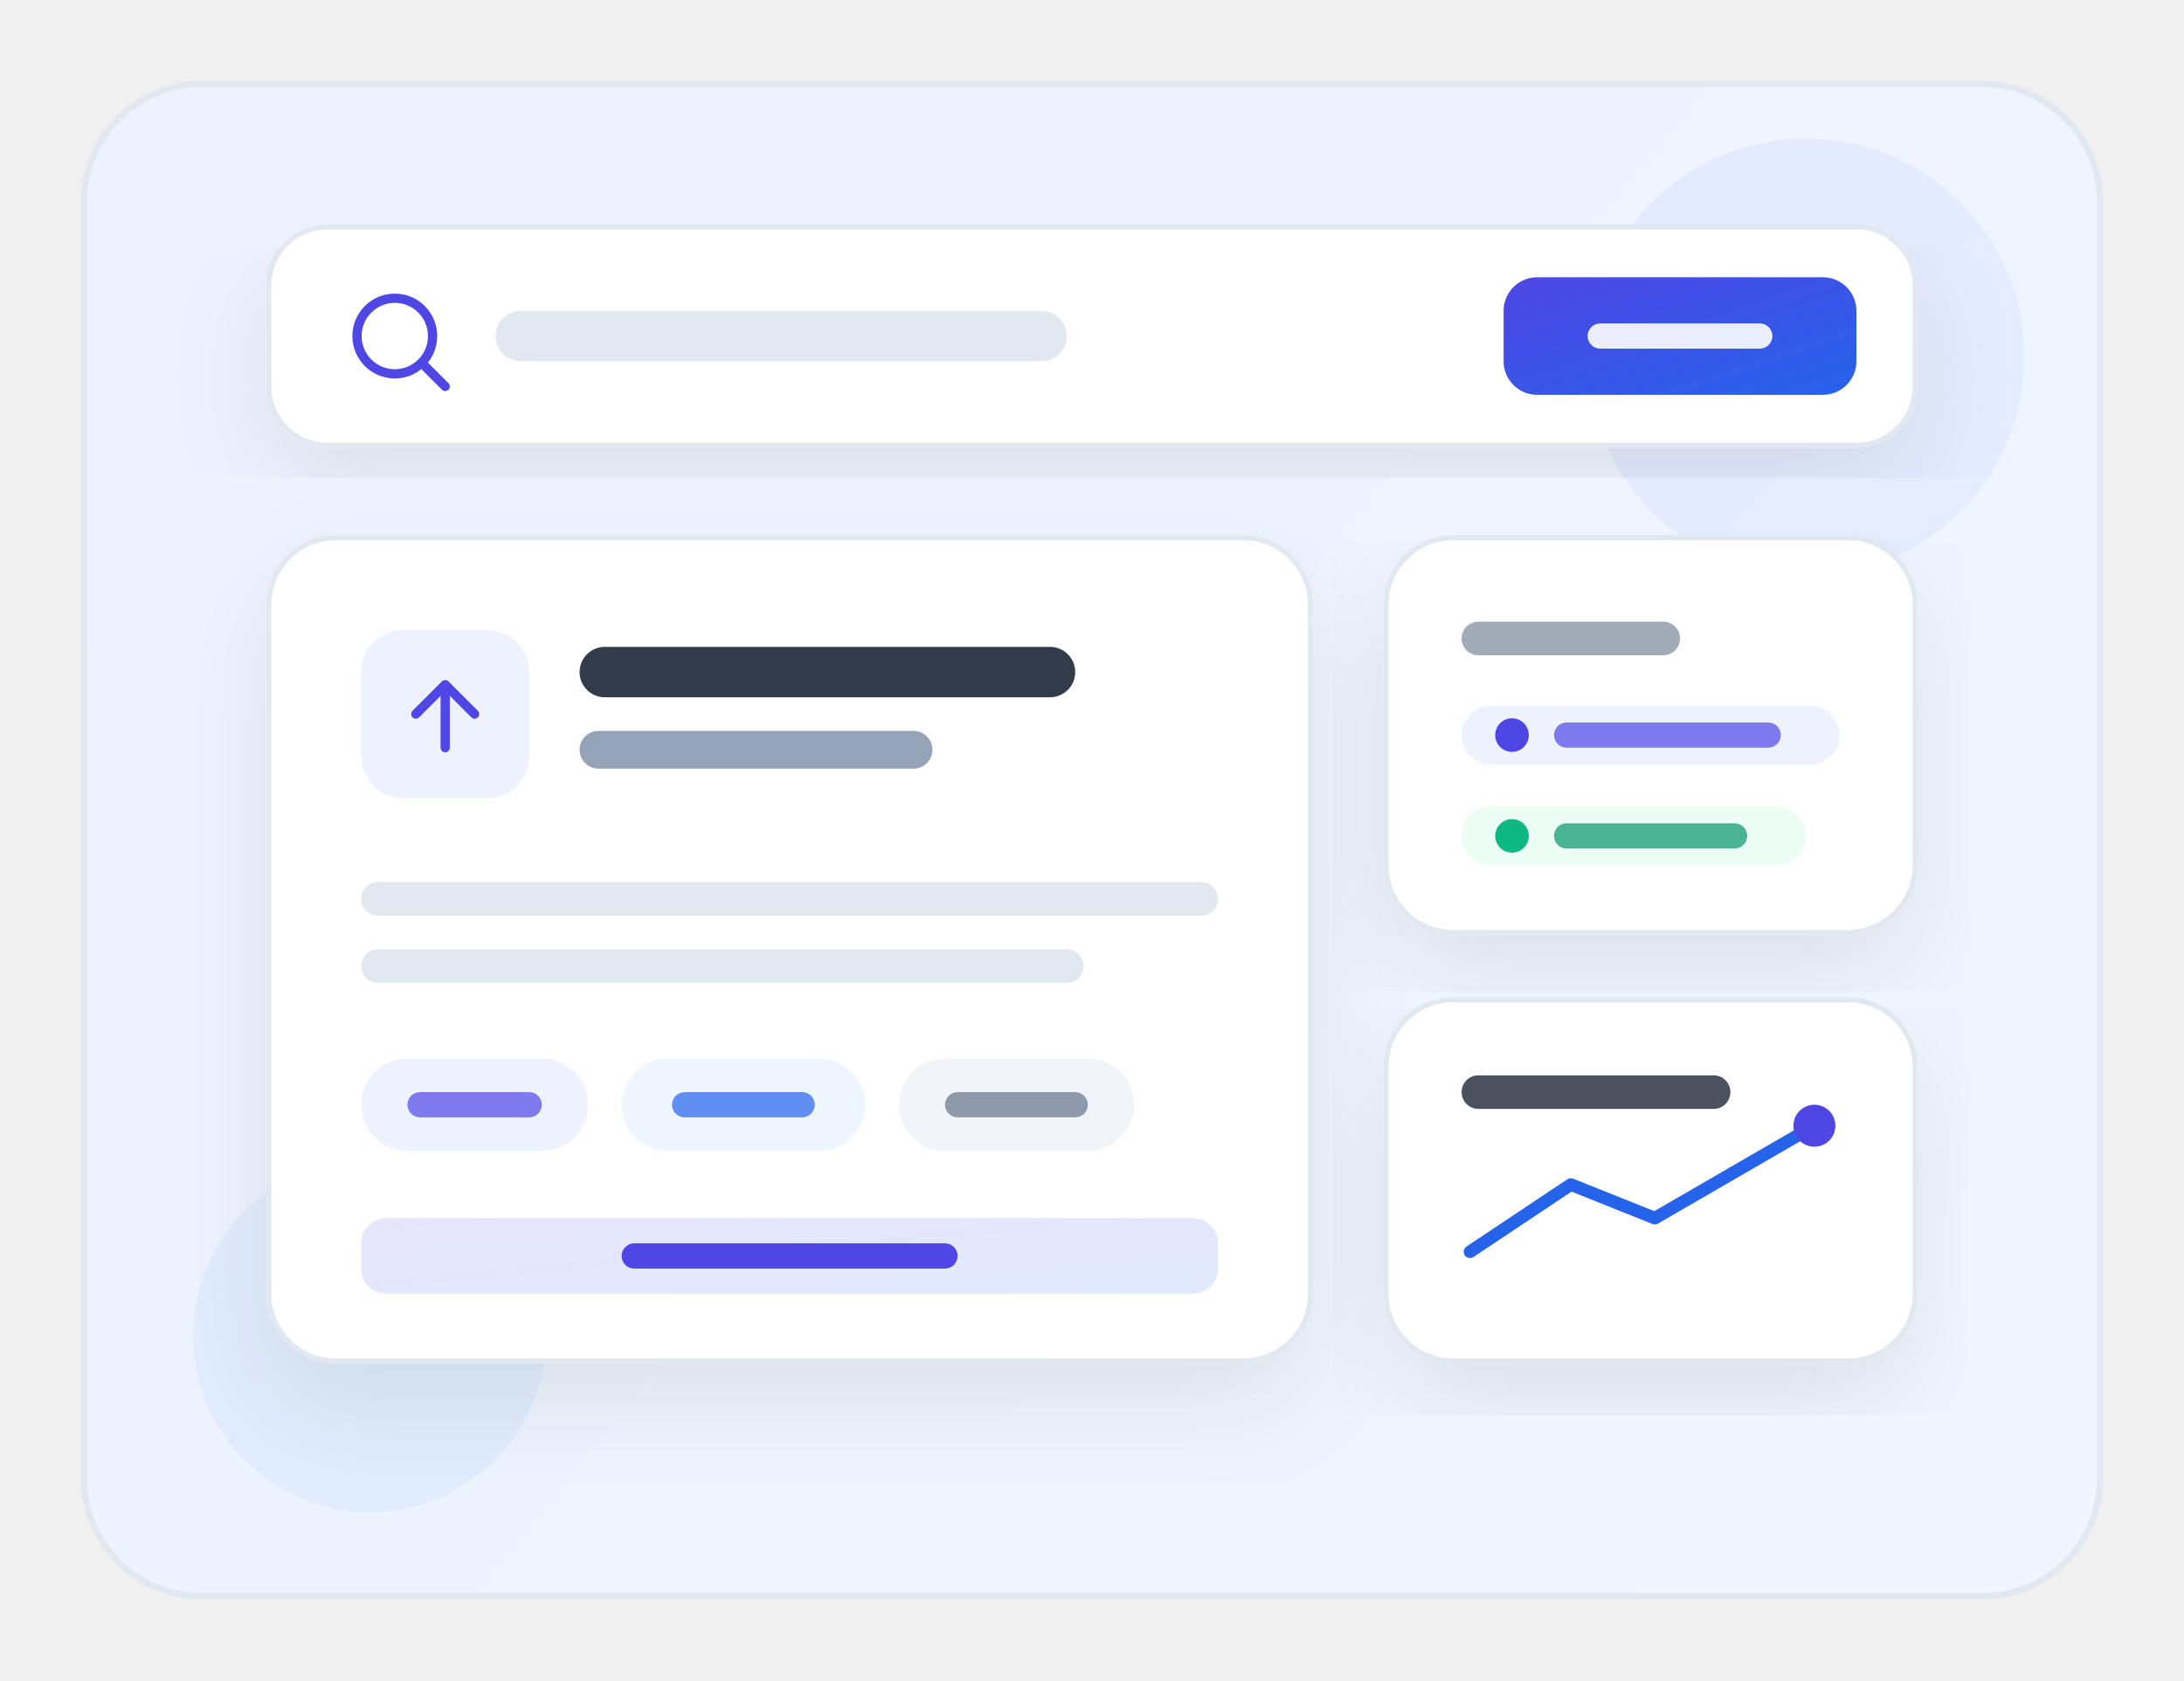
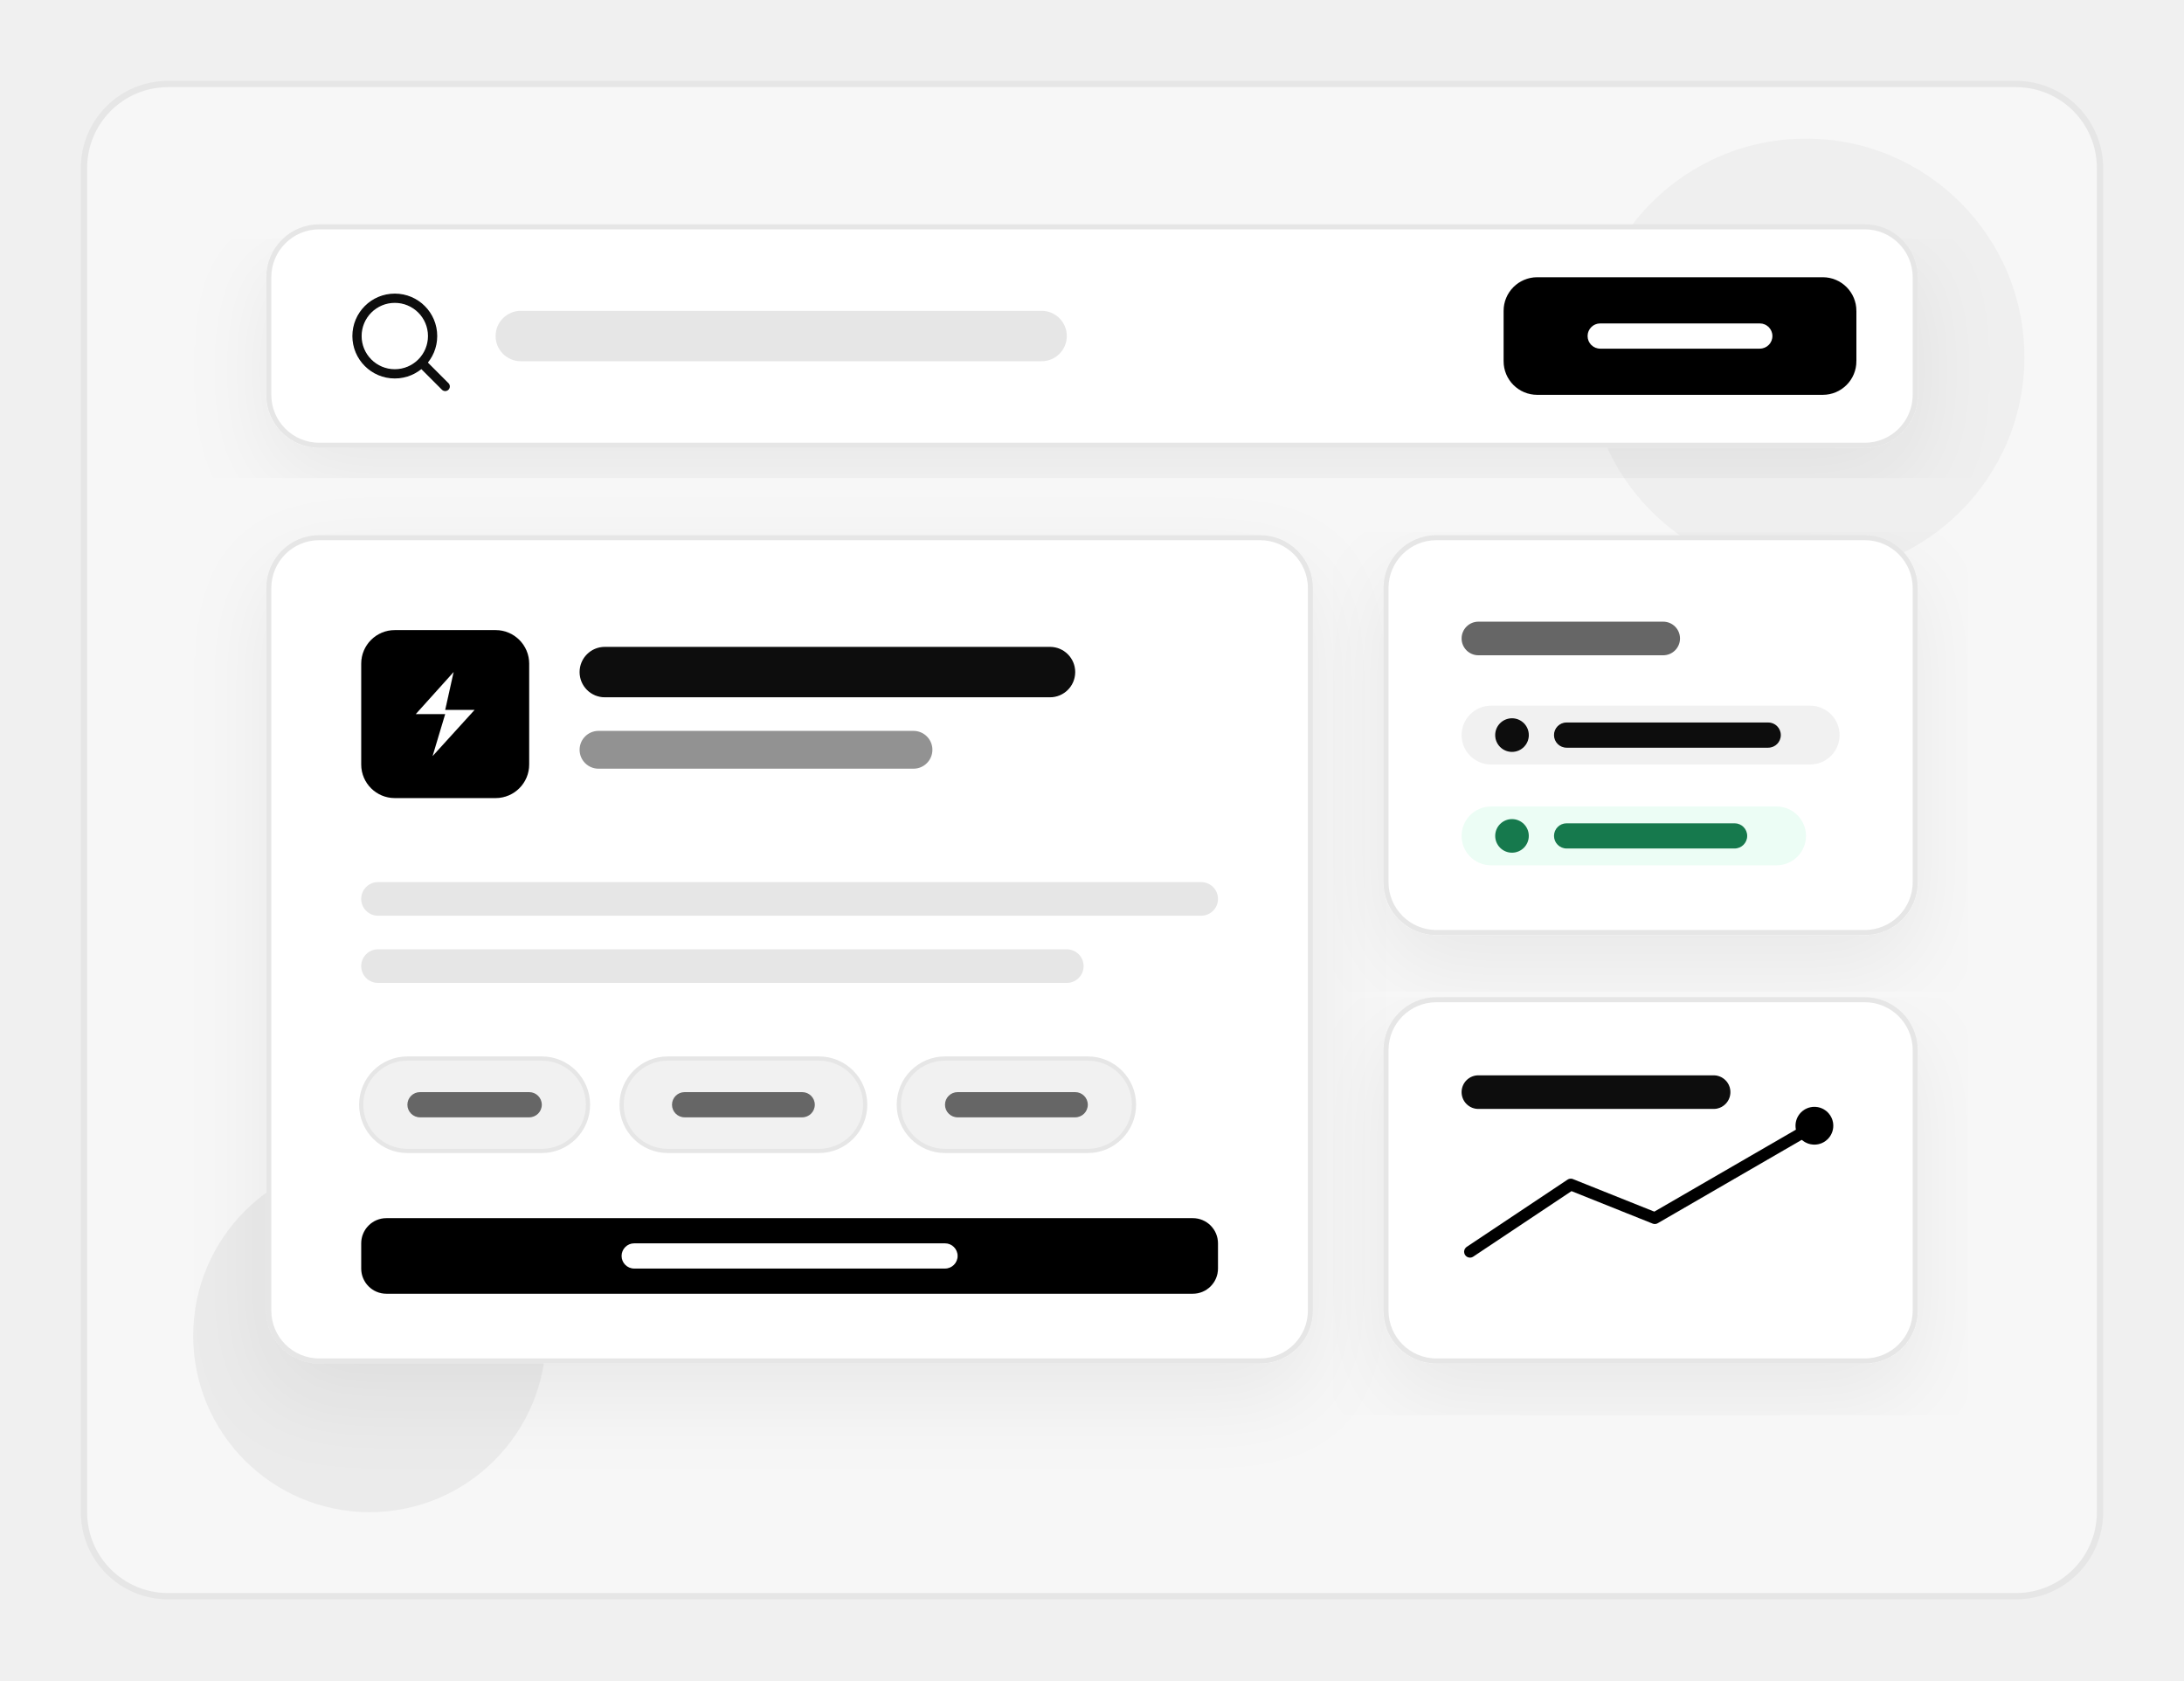
<svg xmlns="http://www.w3.org/2000/svg" viewBox="0 0 520 400" width="520" height="400" fill="none">
  <defs>
-     <linearGradient id="bg-glow" x1="40" y1="20" x2="480" y2="380" gradientUnits="userSpaceOnUse">
-       <stop offset="0%" stop-color="#EEF2FF" />
-       <stop offset="100%" stop-color="#EFF6FF" />
-     </linearGradient>
-     <linearGradient id="accent-grad" x1="0" y1="0" x2="1" y2="1">
-       <stop offset="0%" stop-color="#4F46E5" />
-       <stop offset="100%" stop-color="#2563EB" />
-     </linearGradient>
    <filter id="card-shadow" x="-10%" y="-10%" width="120%" height="125%">
-       <feDropShadow dx="0" dy="10" stdDeviation="12" flood-color="#0F172A" flood-opacity="0.08" />
+       <feDropShadow dx="0" dy="8" stdDeviation="10" flood-color="#080808" flood-opacity="0.06" />
    </filter>
  </defs>
-   <rect x="20" y="20" width="480" height="360" rx="28" fill="url(#bg-glow)" stroke="#E2E8F0" stroke-width="1.5" />
-   <circle cx="430" cy="85" r="52" fill="#E0E7FF" opacity="0.65" />
-   <circle cx="88" cy="318" r="42" fill="#DBEAFE" opacity="0.7" />
+   <rect x="20" y="20" width="480" height="360" rx="20" fill="#F7F7F7" stroke="#E6E6E6" stroke-width="1.5" />
+   <circle cx="430" cy="85" r="52" fill="#EFEFEF" />
+   <circle cx="88" cy="318" r="42" fill="#EBEBEB" />
  <g filter="url(#card-shadow)">
-     <rect x="64" y="54" width="392" height="52" rx="14" fill="#FFFFFF" stroke="#E2E8F0" stroke-width="1.2" />
-     <circle cx="94" cy="80" r="9" stroke="#4F46E5" stroke-width="2.2" />
-     <path d="M101 87L106 92" stroke="#4F46E5" stroke-width="2.2" stroke-linecap="round" />
-     <rect x="118" y="74" width="136" height="12" rx="6" fill="#E2E8F0" />
-     <rect x="358" y="66" width="84" height="28" rx="8" fill="url(#accent-grad)" />
-     <rect x="378" y="77" width="44" height="6" rx="3" fill="#FFFFFF" opacity="0.9" />
+     <rect x="64" y="54" width="392" height="52" rx="12" fill="#FFFFFF" stroke="#E6E6E6" stroke-width="1.2" />
+     <circle cx="94" cy="80" r="9" stroke="#080808" stroke-width="2.2" />
+     <path d="M101 87L106 92" stroke="#080808" stroke-width="2.2" stroke-linecap="round" />
+     <rect x="118" y="74" width="136" height="12" rx="6" fill="#E6E6E6" />
+     <rect x="358" y="66" width="84" height="28" rx="8" fill="#050505" />
+     <rect x="378" y="77" width="44" height="6" rx="3" fill="#FFFFFF" />
  </g>
  <g filter="url(#card-shadow)">
-     <rect x="64" y="128" width="248" height="196" rx="16" fill="#FFFFFF" stroke="#E2E8F0" stroke-width="1.2" />
-     <rect x="86" y="150" width="40" height="40" rx="10" fill="#EEF2FF" />
-     <path d="M99 170L106 163L113 170M106 163V178" stroke="#4F46E5" stroke-width="2.2" stroke-linecap="round" stroke-linejoin="round" />
-     <rect x="138" y="154" width="118" height="12" rx="6" fill="#0F172A" opacity="0.85" />
-     <rect x="138" y="174" width="84" height="9" rx="4.5" fill="#94A3B8" />
-     <rect x="86" y="210" width="204" height="8" rx="4" fill="#E2E8F0" />
-     <rect x="86" y="226" width="172" height="8" rx="4" fill="#E2E8F0" />
-     <rect x="86" y="252" width="54" height="22" rx="11" fill="#EEF2FF" />
-     <rect x="97" y="260" width="32" height="6" rx="3" fill="#4F46E5" opacity="0.7" />
-     <rect x="148" y="252" width="58" height="22" rx="11" fill="#EFF6FF" />
-     <rect x="160" y="260" width="34" height="6" rx="3" fill="#2563EB" opacity="0.7" />
-     <rect x="214" y="252" width="56" height="22" rx="11" fill="#F1F5F9" />
-     <rect x="225" y="260" width="34" height="6" rx="3" fill="#64748B" opacity="0.7" />
-     <rect x="86" y="290" width="204" height="18" rx="6" fill="url(#accent-grad)" opacity="0.14" />
-     <rect x="148" y="296" width="80" height="6" rx="3" fill="#4F46E5" />
+     <rect x="64" y="128" width="248" height="196" rx="12" fill="#FFFFFF" stroke="#E6E6E6" stroke-width="1.2" />
+     <rect x="86" y="150" width="40" height="40" rx="8" fill="#050505" />
+     <path d="M108 160L99 170H106L103 180L113 169H106L108 160Z" fill="#FFFFFF" />
+     <rect x="138" y="154" width="118" height="12" rx="6" fill="#080808" />
+     <rect x="138" y="174" width="84" height="9" rx="4.5" fill="#929292" />
+     <rect x="86" y="210" width="204" height="8" rx="4" fill="#E6E6E6" />
+     <rect x="86" y="226" width="172" height="8" rx="4" fill="#E6E6E6" />
+     <rect x="86" y="252" width="54" height="22" rx="11" fill="#F1F1F1" stroke="#E6E6E6" />
+     <rect x="97" y="260" width="32" height="6" rx="3" fill="#666666" />
+     <rect x="148" y="252" width="58" height="22" rx="11" fill="#F1F1F1" stroke="#E6E6E6" />
+     <rect x="160" y="260" width="34" height="6" rx="3" fill="#666666" />
+     <rect x="214" y="252" width="56" height="22" rx="11" fill="#F1F1F1" stroke="#E6E6E6" />
+     <rect x="225" y="260" width="34" height="6" rx="3" fill="#666666" />
+     <rect x="86" y="290" width="204" height="18" rx="6" fill="#050505" />
+     <rect x="148" y="296" width="80" height="6" rx="3" fill="#FFFFFF" />
  </g>
  <g filter="url(#card-shadow)">
-     <rect x="330" y="128" width="126" height="94" rx="16" fill="#FFFFFF" stroke="#E2E8F0" stroke-width="1.2" />
-     <rect x="348" y="148" width="52" height="8" rx="4" fill="#64748B" opacity="0.6" />
-     <rect x="348" y="168" width="90" height="14" rx="7" fill="#EEF2FF" />
-     <circle cx="360" cy="175" r="4" fill="#4F46E5" />
-     <rect x="370" y="172" width="54" height="6" rx="3" fill="#4F46E5" opacity="0.7" />
+     <rect x="330" y="128" width="126" height="94" rx="12" fill="#FFFFFF" stroke="#E6E6E6" stroke-width="1.2" />
+     <rect x="348" y="148" width="52" height="8" rx="4" fill="#666666" />
+     <rect x="348" y="168" width="90" height="14" rx="7" fill="#F1F1F1" />
+     <circle cx="360" cy="175" r="4" fill="#080808" />
+     <rect x="370" y="172" width="54" height="6" rx="3" fill="#080808" />
    <rect x="348" y="192" width="82" height="14" rx="7" fill="#ECFDF5" />
-     <circle cx="360" cy="199" r="4" fill="#10B981" />
-     <rect x="370" y="196" width="46" height="6" rx="3" fill="#059669" opacity="0.7" />
+     <circle cx="360" cy="199" r="4" fill="#18794E" />
+     <rect x="370" y="196" width="46" height="6" rx="3" fill="#18794E" />
  </g>
  <g filter="url(#card-shadow)">
-     <rect x="330" y="238" width="126" height="86" rx="16" fill="#FFFFFF" stroke="#E2E8F0" stroke-width="1.2" />
-     <rect x="348" y="256" width="64" height="8" rx="4" fill="#0F172A" opacity="0.75" />
-     <path d="M350 298L374 282L394 290L432 268" stroke="#2563EB" stroke-width="3" stroke-linecap="round" stroke-linejoin="round" />
-     <circle cx="432" cy="268" r="5" fill="#4F46E5" />
+     <rect x="330" y="238" width="126" height="86" rx="12" fill="#FFFFFF" stroke="#E6E6E6" stroke-width="1.2" />
+     <rect x="348" y="256" width="64" height="8" rx="4" fill="#080808" />
+     <path d="M350 298L374 282L394 290L432 268" stroke="#050505" stroke-width="2.8" stroke-linecap="round" stroke-linejoin="round" />
+     <circle cx="432" cy="268" r="4.5" fill="#050505" />
  </g>
</svg>
